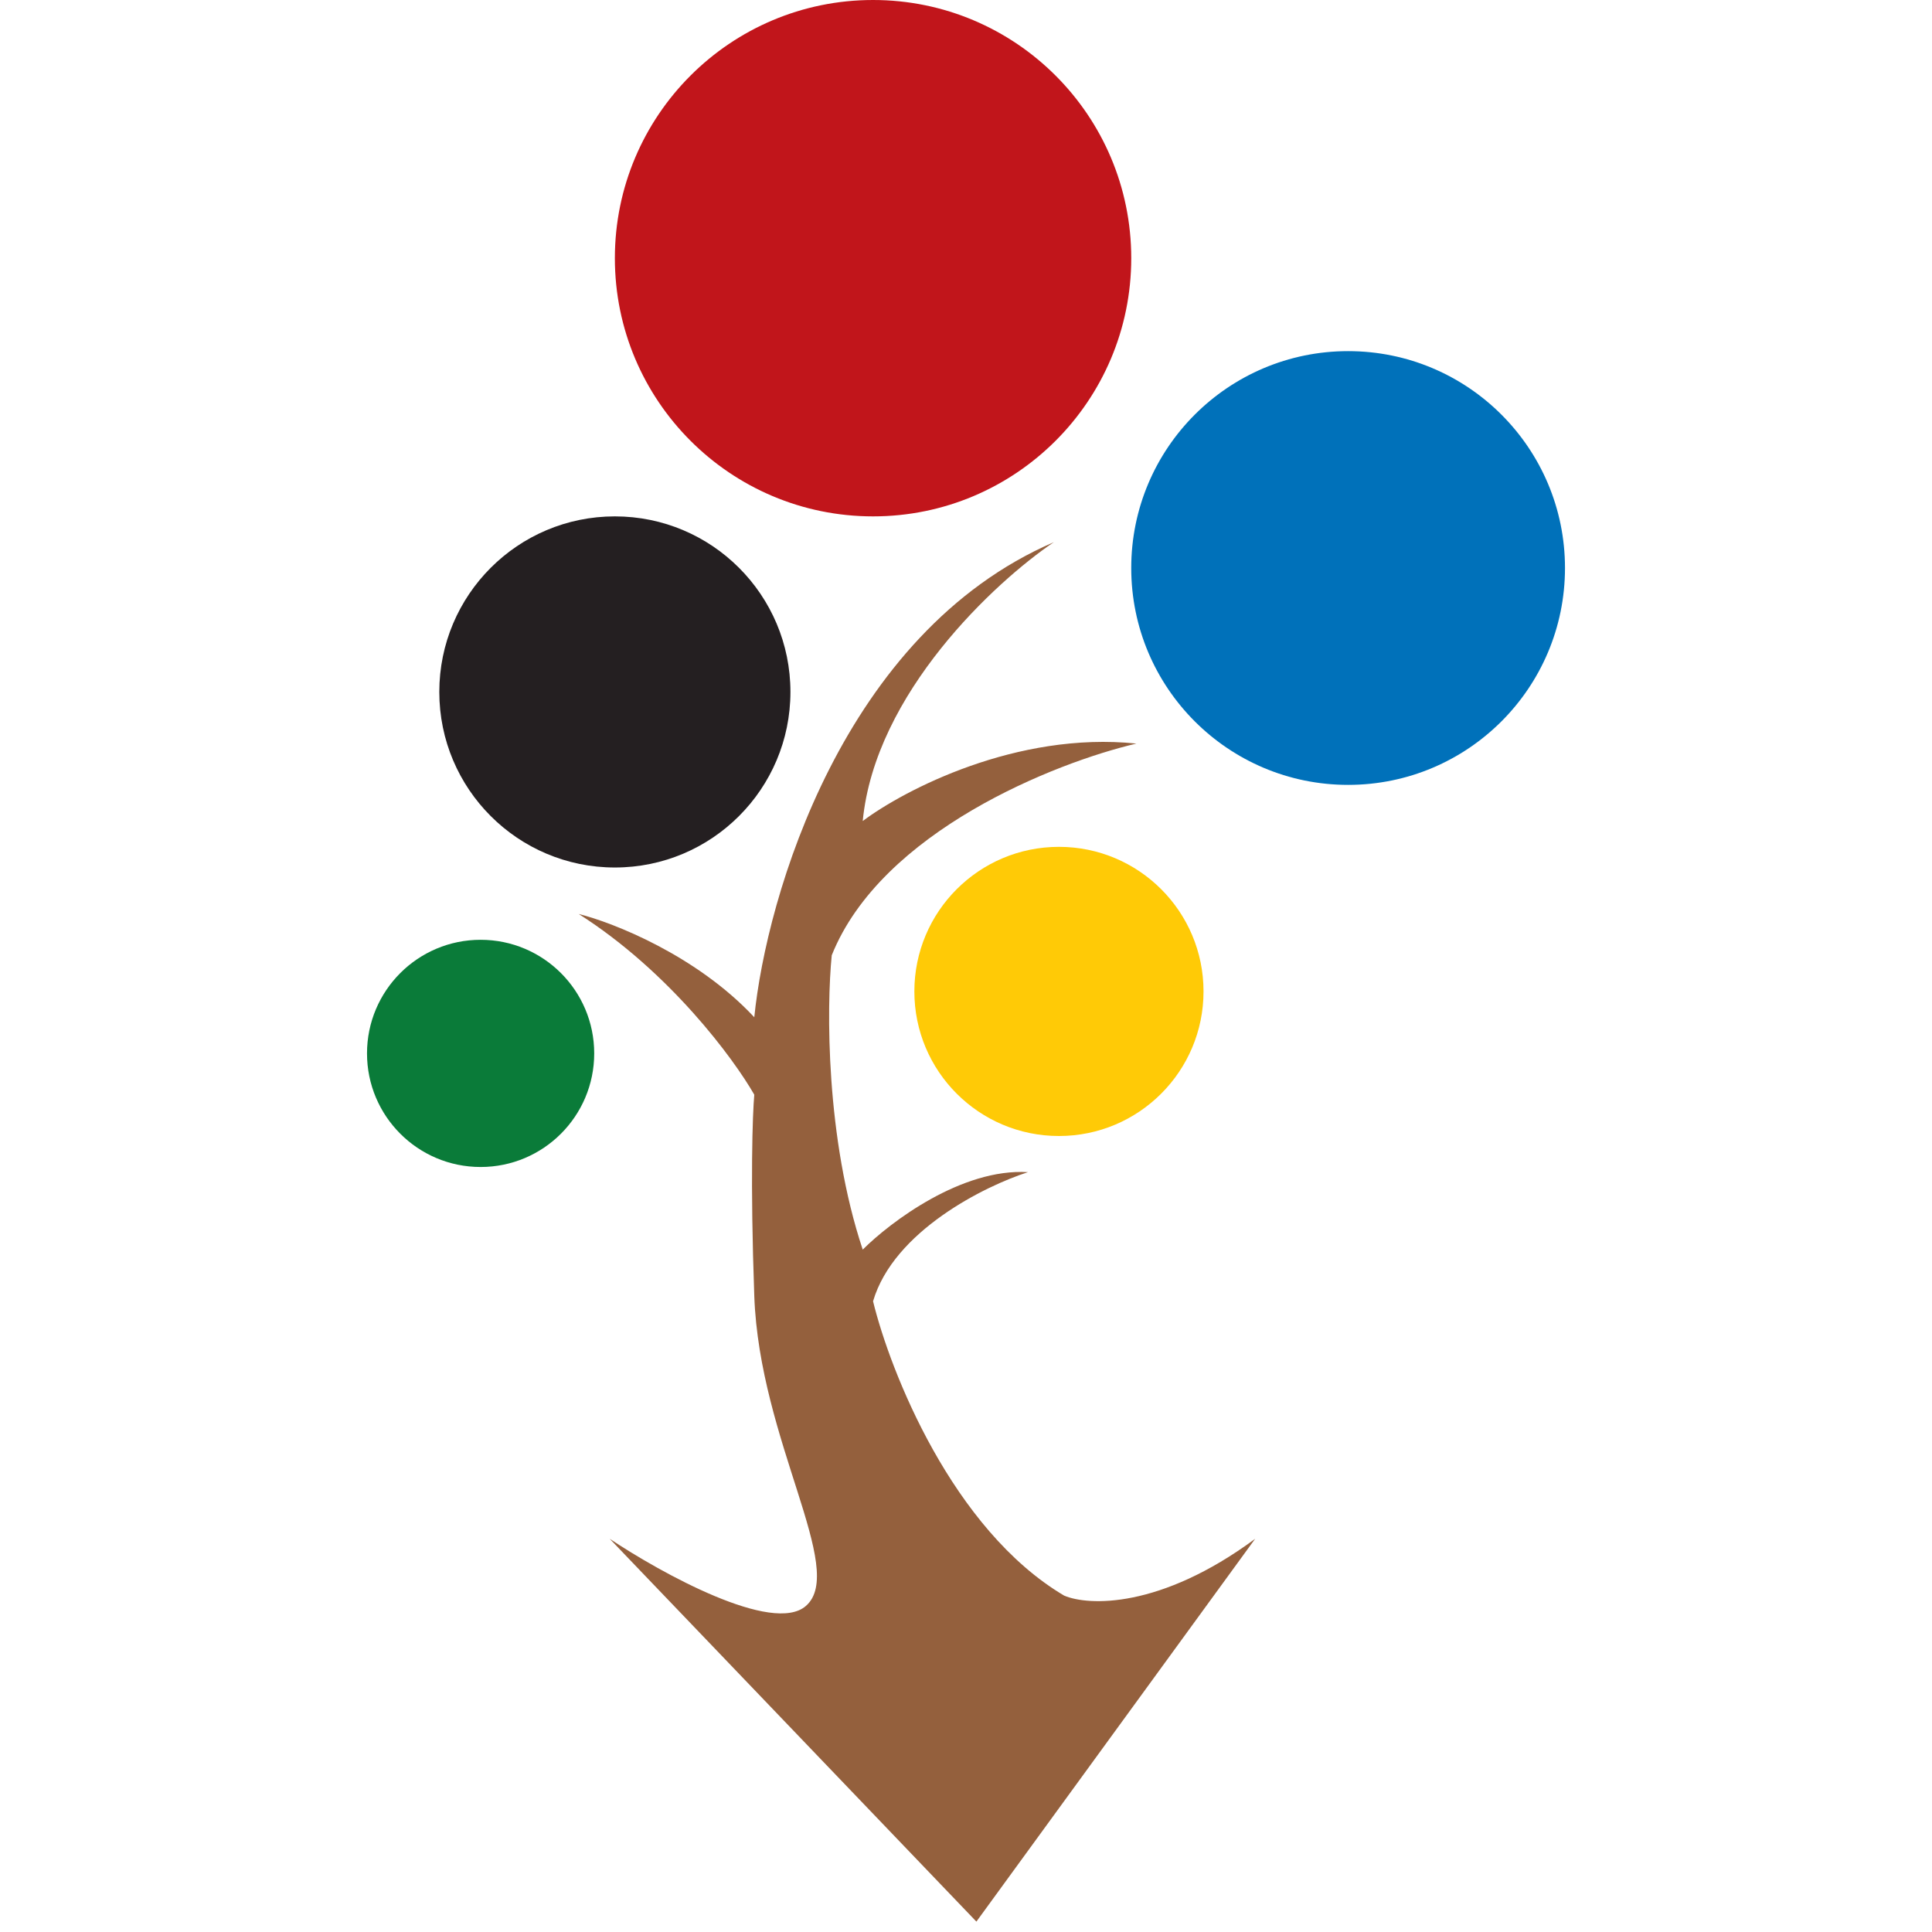
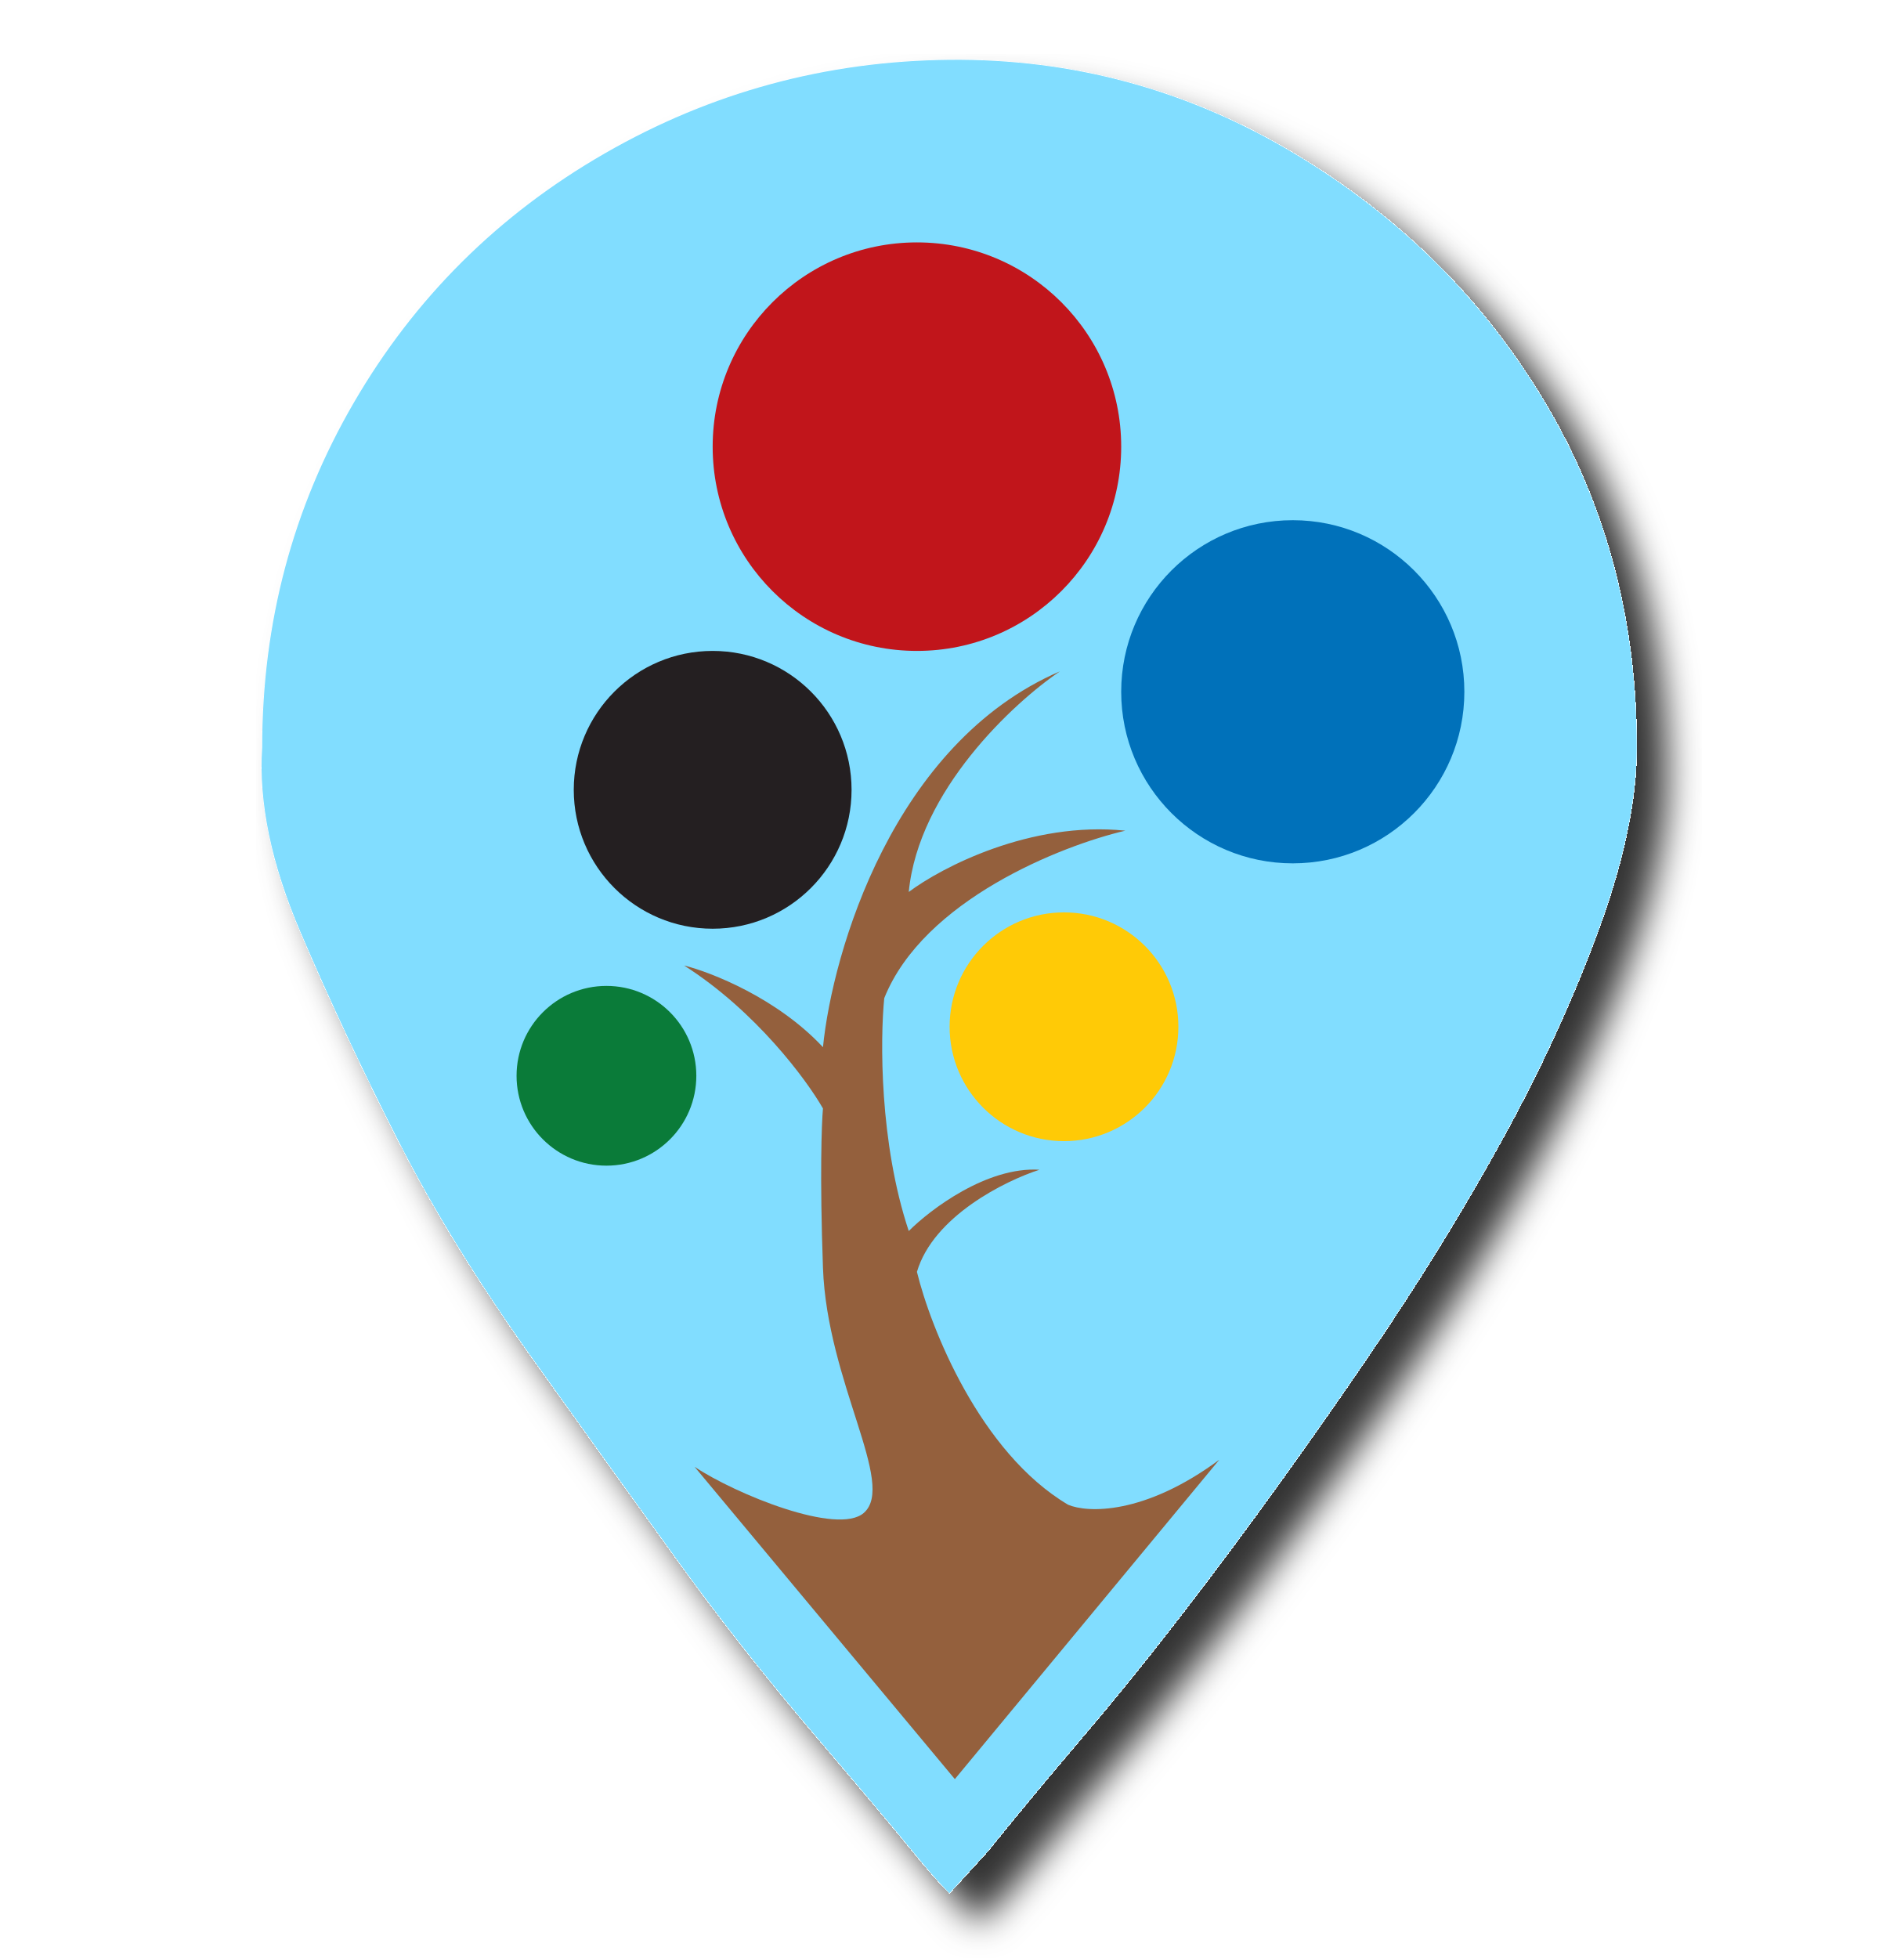
- <svg xmlns="http://www.w3.org/2000/svg" width="279" height="279" viewBox="0 0 279 279" fill="none">
-   <circle cx="126.078" cy="37.285" r="37.285" fill="#C1151B" />
-   <path d="M141 277.5L181.259 222.216C167.538 232.357 157.148 231.91 153.668 230.419C137.561 220.874 128.563 198.105 126.078 187.914C129.06 177.773 142.234 171.26 148.448 169.272C138.903 168.675 128.563 176.48 124.586 180.457C119.217 164.35 119.366 145.41 120.112 137.953C127.271 120.056 152.425 110.114 164.108 107.38C146.808 105.59 130.552 114.091 124.586 118.565C126.376 100.072 143.726 84.015 152.177 78.298C121.753 91.422 110.667 129.502 108.927 146.901C100.575 137.953 88.545 133.23 83.573 131.988C96.697 140.339 105.944 152.867 108.927 158.087C108.678 160.821 108.33 170.465 108.927 187.169C109.672 208.048 122.349 226.69 116.384 231.91C111.611 236.086 95.504 227.187 88.047 222.216L141 277.5Z" fill="#94603D" />
-   <circle cx="194.681" cy="82.026" r="31.319" fill="#0071BA" />
-   <circle cx="88.793" cy="99.923" r="25.353" fill="#241F21" />
-   <circle cx="69.405" cy="152.121" r="16.405" fill="#0A7B39" />
-   <circle cx="152.922" cy="143.172" r="20.879" fill="#FFCA06" />
+ <svg xmlns="http://www.w3.org/2000/svg" width="382" height="393" viewBox="0 0 382 393" fill="none">
+   <g filter="url(#filter0_d_444_10)">
+     <path d="M52.623 150.004C52.623 124.981 58.753 101.92 71.014 80.822C83.276 59.723 100.074 43.041 121.408 30.775C142.743 18.508 165.794 12.252 190.561 12.007C215.329 11.762 238.38 18.017 259.715 30.775C281.049 43.532 297.847 60.214 310.108 80.822C322.369 101.429 328.5 124.49 328.5 150.004C328.5 160.553 325.925 172.82 320.775 186.804C315.626 200.787 309.127 214.894 301.28 229.123C293.433 243.352 284.482 257.826 274.428 272.546C264.374 287.266 254.565 301.004 245.001 313.761C235.437 326.518 226.487 337.803 218.149 347.617C209.811 357.43 203.19 365.403 198.286 371.536L190.561 380C188.6 378.037 186.025 375.093 182.837 371.168C179.649 367.243 173.15 359.515 163.341 347.985C153.532 336.454 144.459 324.924 136.122 313.393C127.784 301.863 118.098 288.37 107.062 272.914C96.027 257.458 86.954 242.739 79.843 228.755C72.731 214.771 66.233 200.91 60.347 187.172C54.462 173.433 51.887 161.044 52.623 150.004Z" fill="#81DDFF" />
+   </g>
+   <circle cx="184.038" cy="89.651" r="40.998" fill="#C1151B" />
+   <path d="M191.649 357.092L244.715 293.003C229.627 304.154 218.203 303.662 214.376 302.022C196.665 291.527 186.771 266.49 184.038 255.284C187.317 244.133 201.803 236.972 208.636 234.785C198.141 234.129 186.771 242.712 182.398 247.085C176.494 229.374 176.658 208.547 177.478 200.347C185.349 180.668 213.01 169.735 225.856 166.729C206.832 164.761 188.957 174.108 182.398 179.028C184.366 158.693 203.443 141.036 212.736 134.75C179.282 149.181 167.092 191.054 165.178 210.186C155.995 200.347 142.766 195.154 137.3 193.787C151.731 202.971 161.899 216.746 165.178 222.486C164.905 225.492 164.522 236.097 165.178 254.464C165.998 277.423 179.938 297.922 173.378 303.662C168.13 308.254 147.618 299.881 139.418 294.415L191.649 357.092Z" fill="#94603D" />
+   <circle cx="259.474" cy="138.85" r="34.438" fill="#0071BA" />
+   <circle cx="143.039" cy="158.528" r="27.879" fill="#241F21" />
+   <circle cx="121.72" cy="215.926" r="18.039" fill="#0A7B39" />
+   <circle cx="213.556" cy="206.086" r="22.959" fill="#FFCA06" />
+   <defs>
+     <filter id="filter0_d_444_10" x="51.5" y="11" width="290" height="382" filterUnits="userSpaceOnUse" color-interpolation-filters="sRGB">
+       <feFlood flood-opacity="0" result="BackgroundImageFix" />
+       <feColorMatrix in="SourceAlpha" type="matrix" values="0 0 0 0 0 0 0 0 0 0 0 0 0 0 0 0 0 0 127 0" result="hardAlpha" />
+       <feOffset dx="6" dy="6" />
+       <feGaussianBlur stdDeviation="3.5" />
+       <feComposite in2="hardAlpha" operator="out" />
+       <feColorMatrix type="matrix" values="0 0 0 0 0 0 0 0 0 0 0 0 0 0 0 0 0 0 0.8 0" />
+       <feBlend mode="normal" in2="BackgroundImageFix" result="effect1_dropShadow_444_10" />
+       <feBlend mode="normal" in="SourceGraphic" in2="effect1_dropShadow_444_10" result="shape" />
+     </filter>
+   </defs>
</svg>
